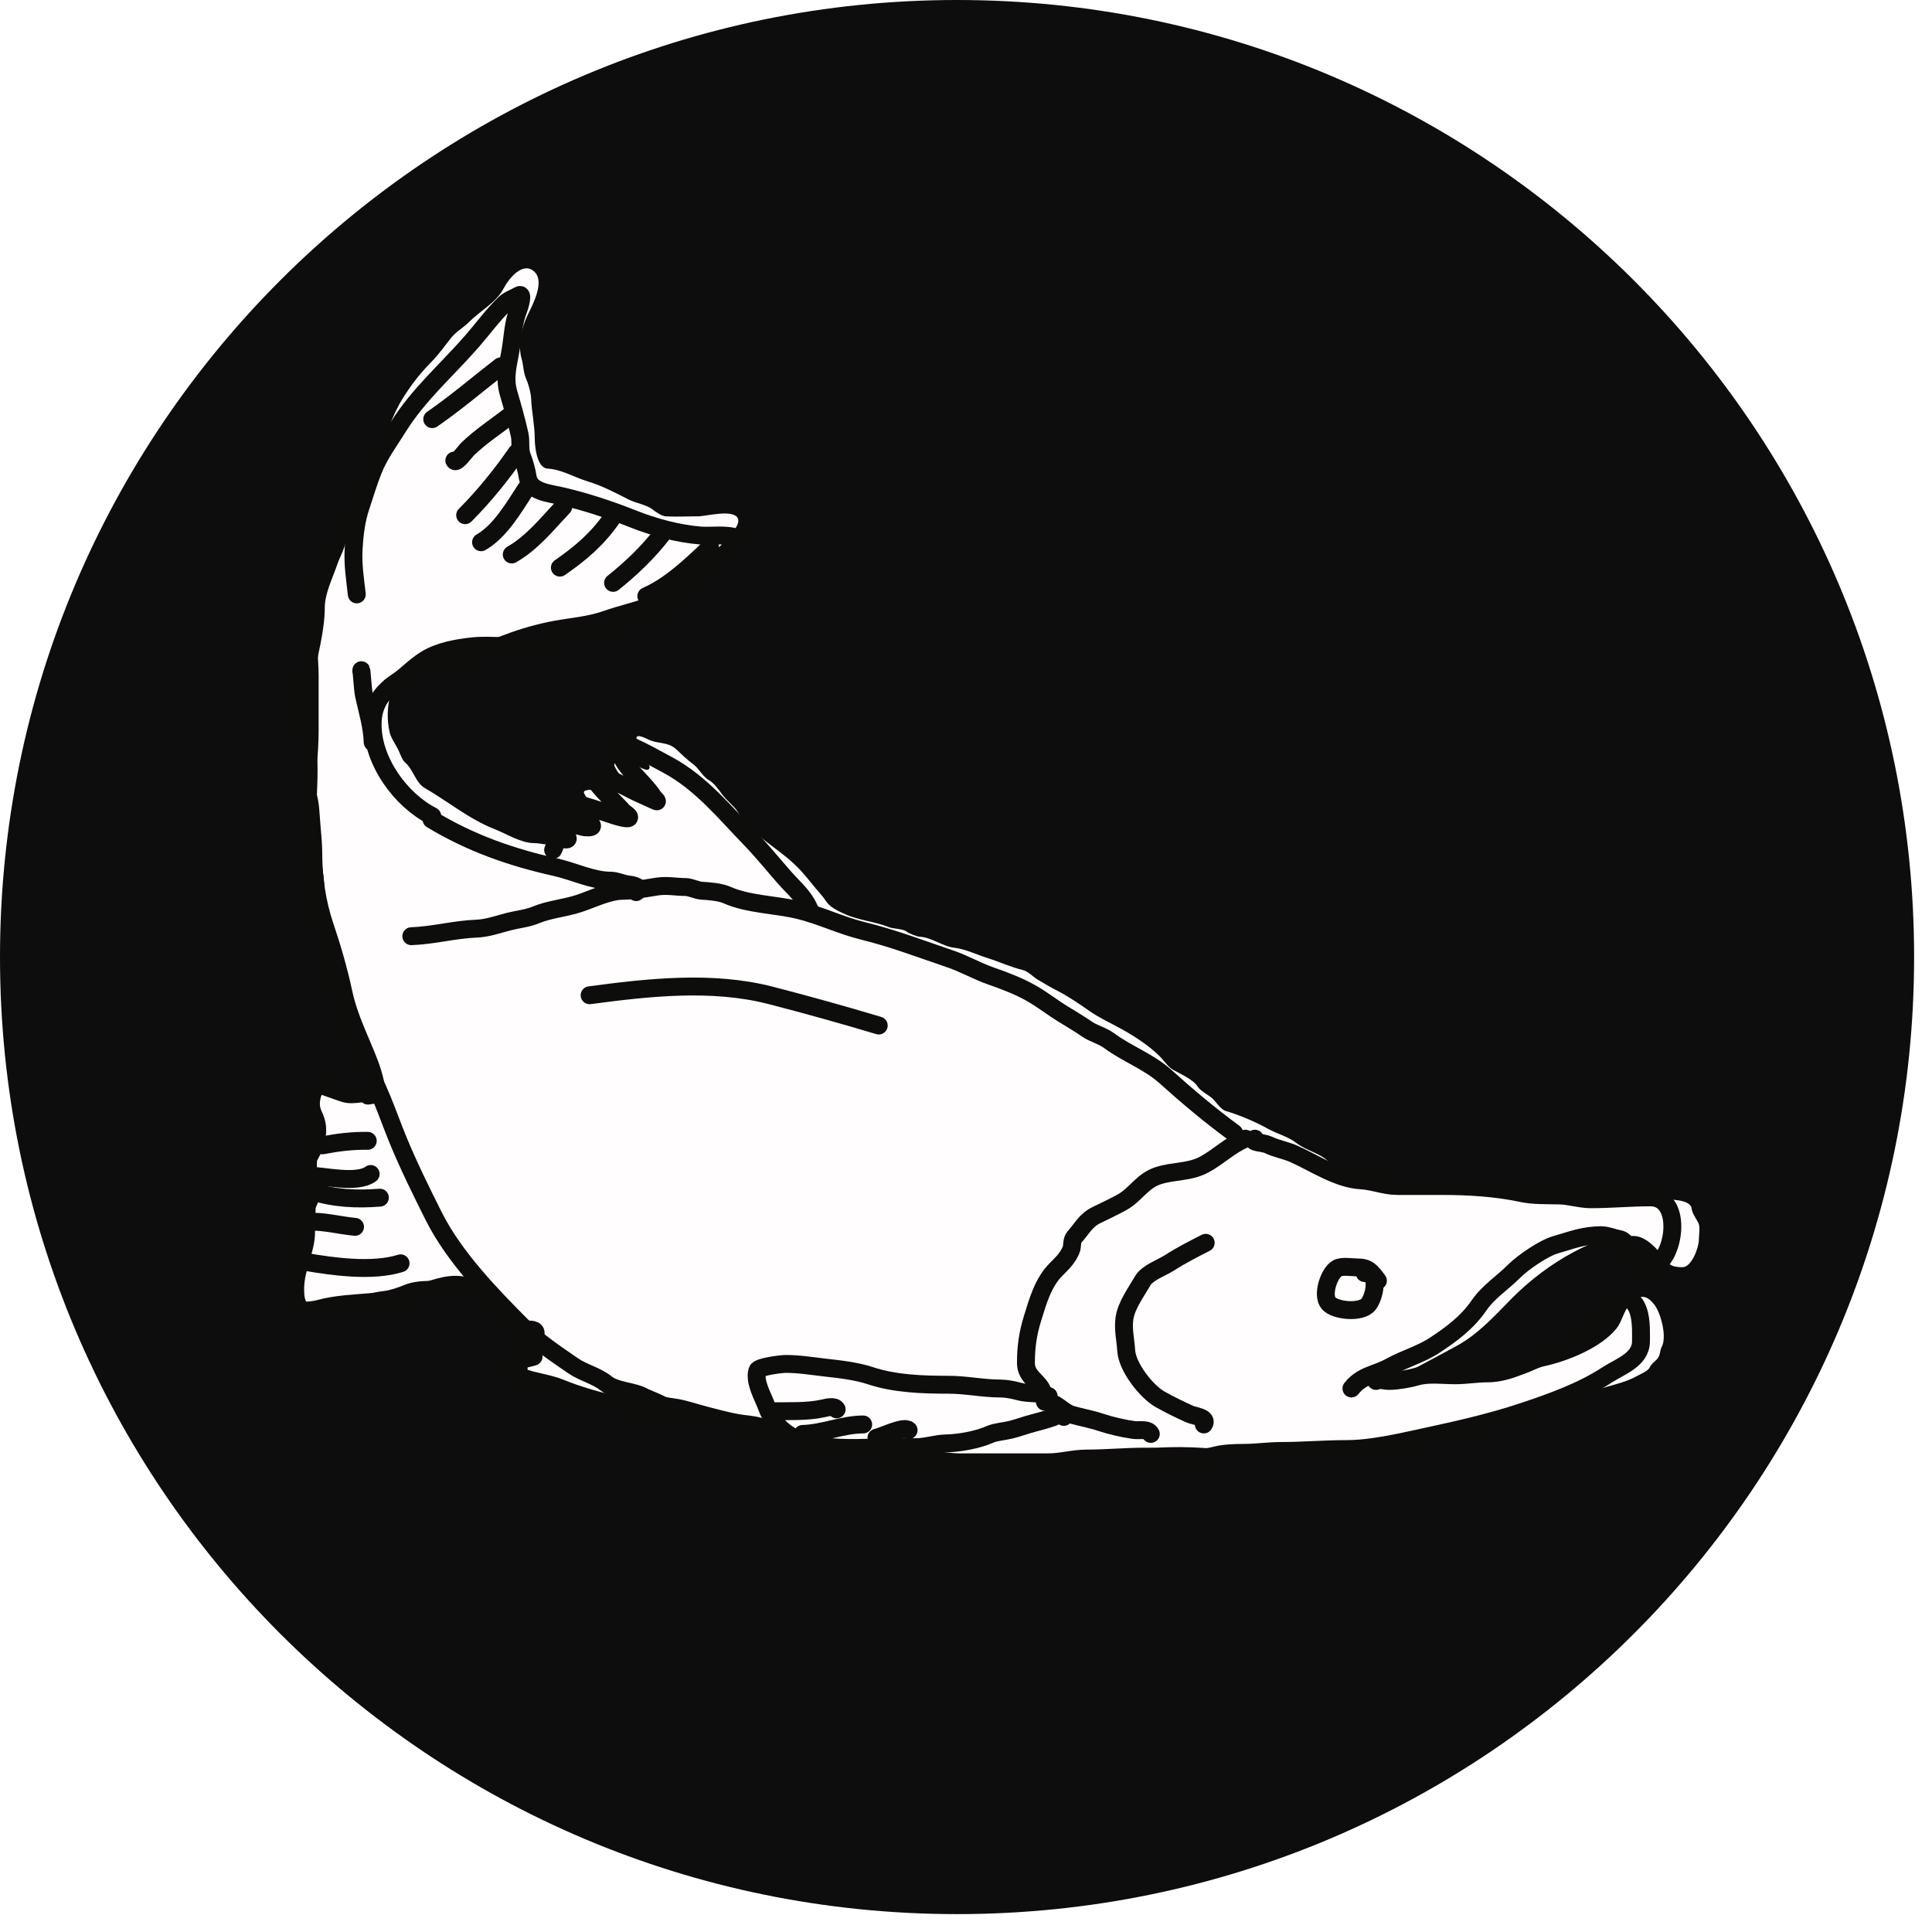
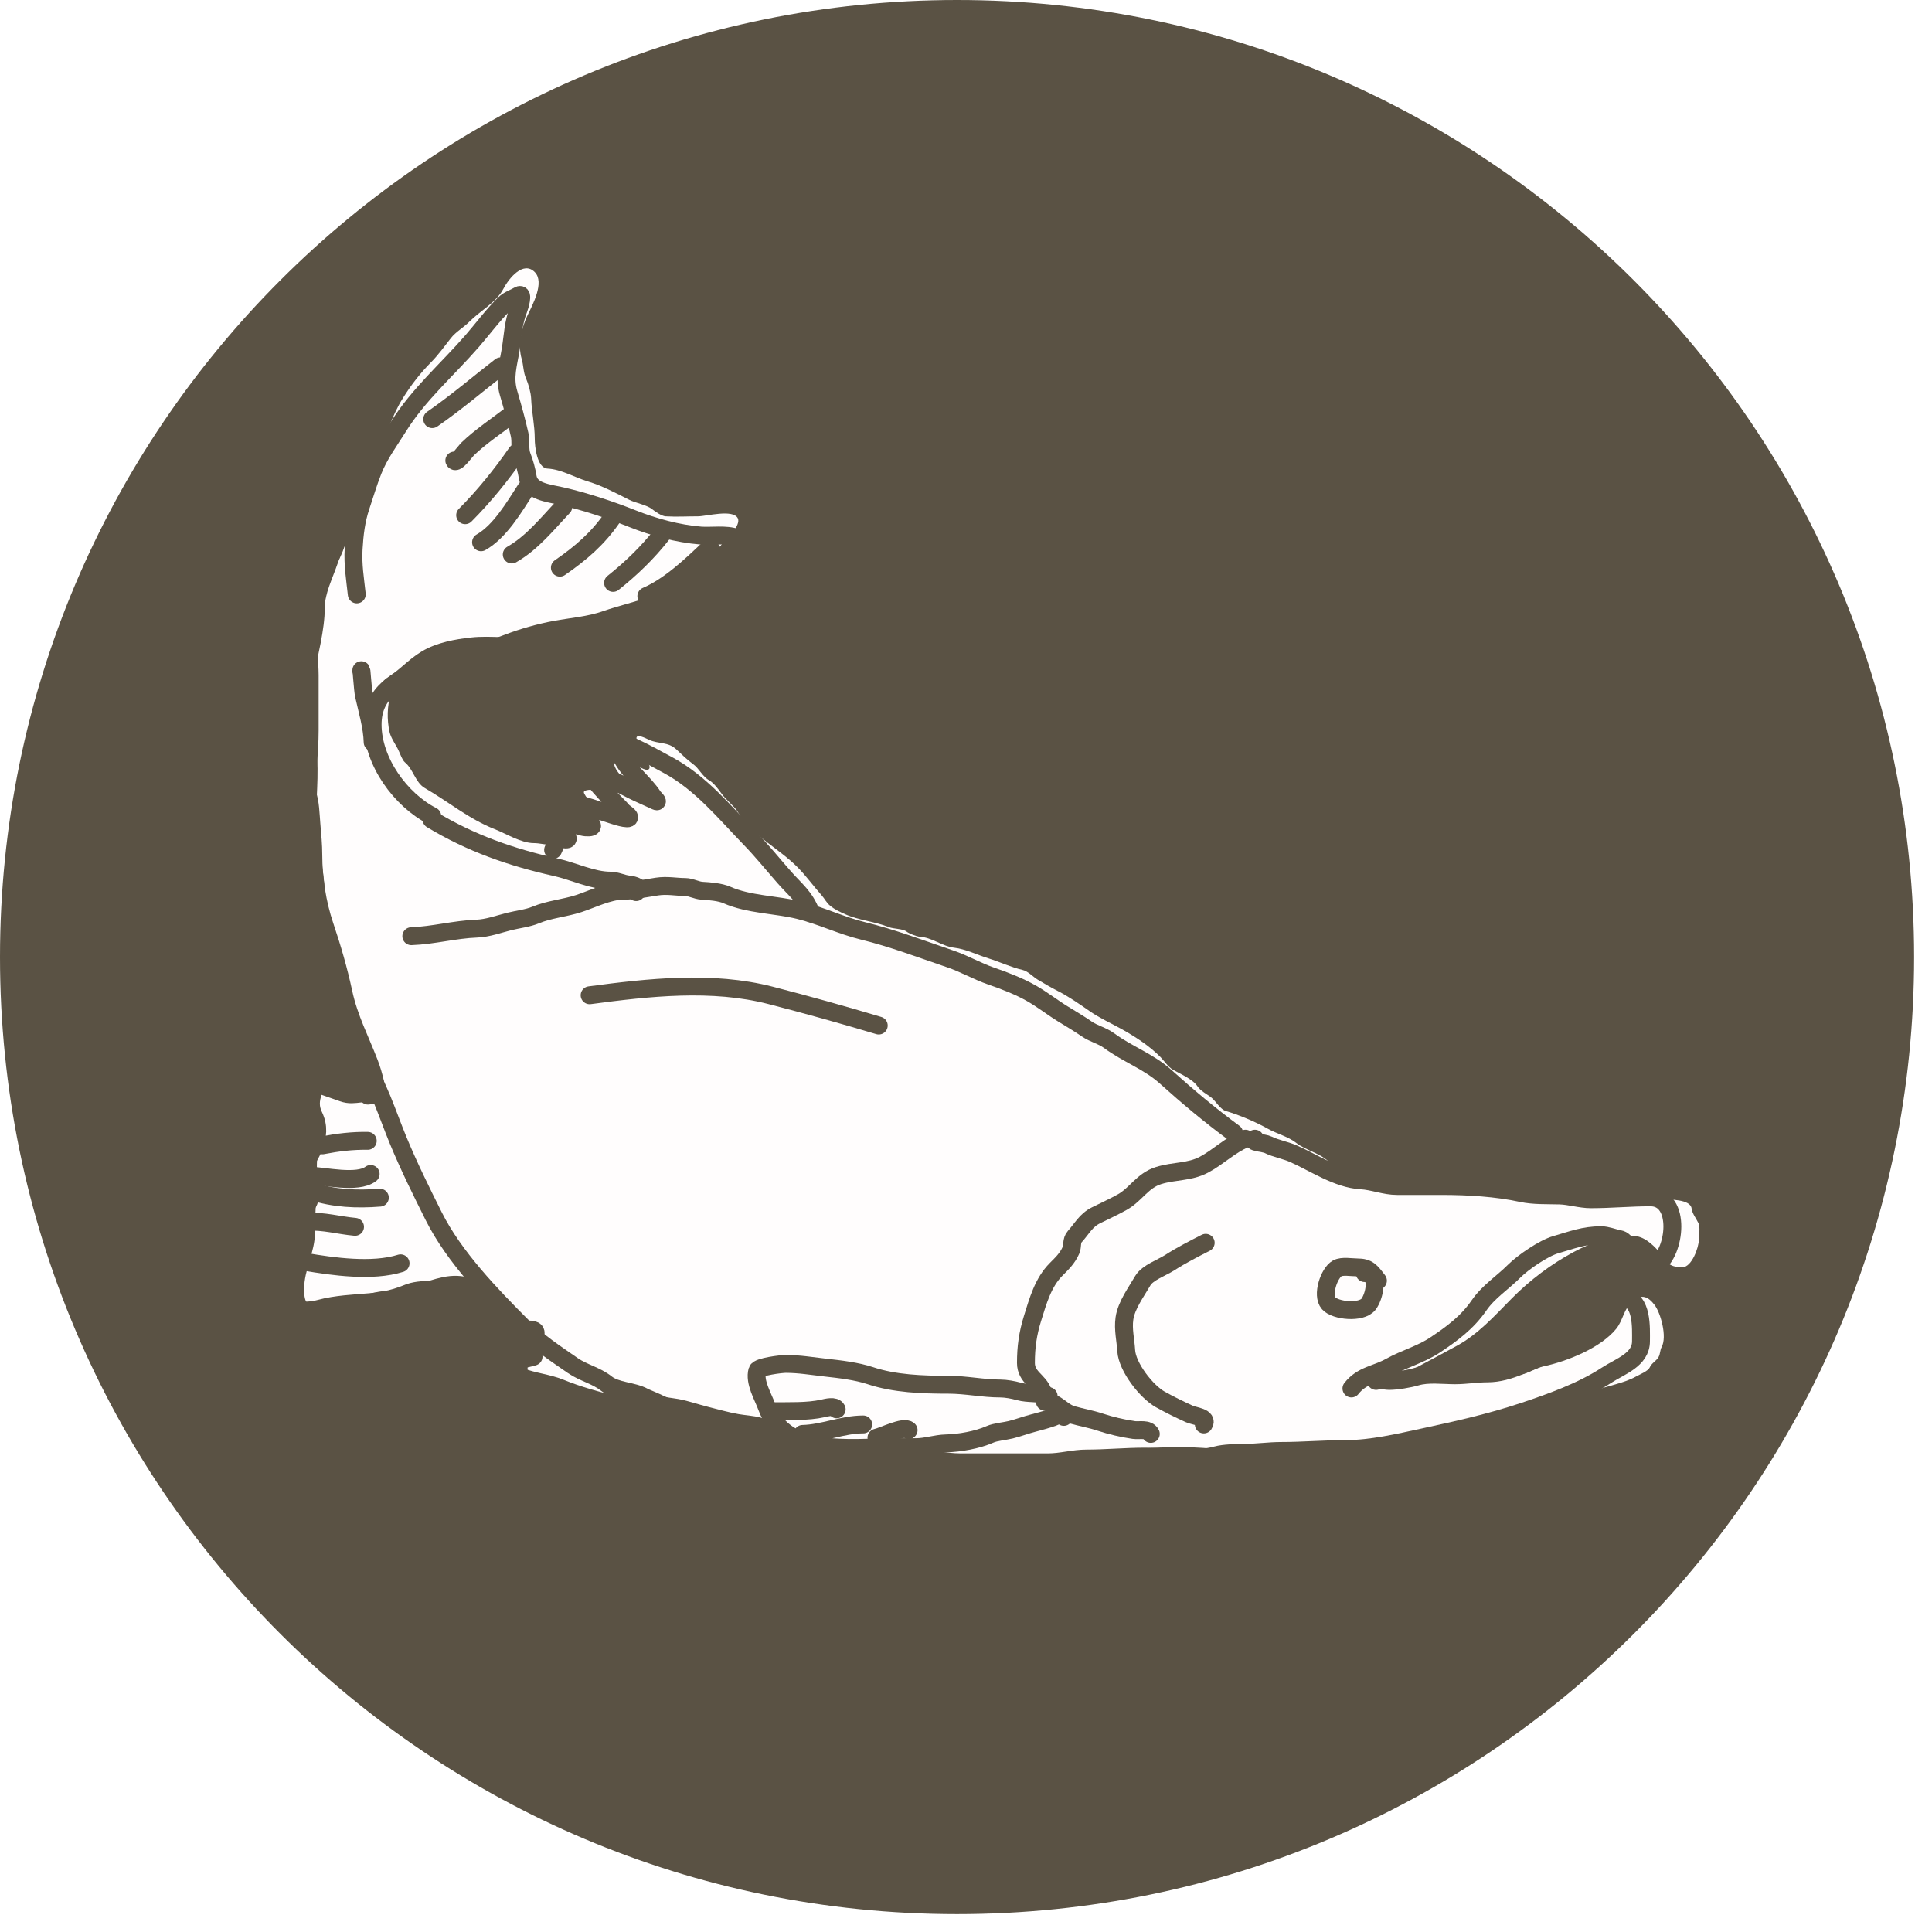
<svg xmlns="http://www.w3.org/2000/svg" width="108" height="108" viewBox="0 0 108 108" fill="none">
-   <circle cx="53.5" cy="53.5" r="53.5" fill="#0E0D0D" />
+   <circle cx="53.5" cy="53.5" r="53.5" fill="#5A5244" />
  <path d="M81.364 75.272C79.923 76.039 78.611 76.809 77.1 77.405H77.658C77.951 77.405 78.371 77.351 78.668 77.296C79.831 77.083 81.076 77.097 82.277 77.097C82.826 77.097 83.474 77.194 84.003 77.046C84.404 76.933 84.824 76.918 85.221 76.789C85.582 76.672 85.924 76.457 86.293 76.379C87.611 76.098 89.485 75.347 90.348 74.28C90.73 73.809 90.773 73.144 91.267 72.735C91.789 72.304 92.146 72.499 92.486 72.941C92.833 73.392 93.203 74.724 92.886 75.301C92.791 75.474 92.815 75.684 92.711 75.865C92.587 76.082 92.328 76.198 92.226 76.43C92.129 76.65 91.672 76.827 91.465 76.943C90.763 77.337 89.837 77.469 89.073 77.764C88.223 78.093 87.296 78.317 86.49 78.739C85.18 79.426 83.817 79.728 82.373 79.874C81.529 79.959 80.699 80.23 79.875 80.432C78.68 80.726 77.537 80.589 76.338 80.695C75.671 80.753 75.027 81.01 74.364 81.094C73.884 81.154 73.373 81.1 72.887 81.1C71.427 81.1 70.006 81.189 68.533 81.048C67.671 80.966 66.842 80.894 65.978 80.894C64.499 80.894 63.023 81.012 61.573 81.305C60.33 81.556 59.069 81.587 57.811 81.818C54.797 82.372 51.607 81.514 48.578 81.208C46.562 81.004 44.635 80.449 42.662 80.05C41.522 79.82 40.601 79.215 39.436 79.15C38.625 79.104 37.723 78.944 36.898 78.944C36.45 78.944 35.885 78.799 35.477 78.614C35.154 78.467 34.732 78.15 34.382 78.123C33.865 78.085 33.371 78.021 32.837 78.021C32.408 78.021 31.71 78.064 31.314 77.895C30.762 77.66 29.487 77.837 29.487 76.869C29.487 76.434 29.508 75.992 29.487 75.558C29.474 75.297 29.444 74.739 29.261 74.554C28.671 73.958 28.149 73.284 27.581 72.661C26.978 72.001 26.633 71.658 25.731 71.658C24.769 71.658 23.498 71.451 22.584 71.84C22.292 71.964 21.74 72.148 21.444 72.171C21.22 72.188 20.358 72.349 20.17 72.501C19.673 72.903 18.664 73.094 18.038 73.094C17.219 73.094 17 72.906 17 72.068C17 70.959 17.609 69.999 17.609 68.887C17.609 67.748 17.711 66.623 17.711 65.477C17.711 64.411 17.808 63.421 17.716 62.358C17.676 61.887 17.621 61.173 17.812 60.739C17.881 60.583 18.681 60.676 18.827 60.676C19.63 60.676 20.336 61.113 21.117 60.888L21.133 60.883C21.47 60.786 21.537 60.766 21.461 60.42C21.377 60.037 21.25 59.614 21.106 59.24C20.607 57.944 19.986 56.766 19.69 55.391C19.412 54.097 19.05 52.848 18.624 51.588C18.222 50.398 18.015 49.046 18.015 47.791C18.015 47.204 17.958 46.635 17.908 46.052C17.859 45.481 17.852 44.799 17.66 44.256C17.503 43.811 17.667 43.317 17.705 42.871C17.764 42.186 17.812 41.507 17.812 40.818V37.739C17.812 36.929 17.628 35.813 17.964 35.065C18.15 34.654 18.052 34.223 18.122 33.794C18.188 33.395 18.302 32.897 18.421 32.505C18.662 31.715 19.166 31.044 19.341 30.247C19.488 29.577 19.937 28.61 20.299 28.041C20.771 27.299 20.77 26.273 21.117 25.47C21.587 24.384 21.891 23.258 22.527 22.248C23.001 21.495 23.486 20.868 24.106 20.241C24.486 19.858 24.862 19.341 25.201 18.907C25.484 18.543 25.913 18.313 26.238 17.983C26.843 17.372 27.74 16.914 28.145 16.136C28.437 15.575 29.245 14.558 29.893 15.212C30.458 15.783 29.766 17.048 29.487 17.63C29.149 18.333 28.934 19.288 29.16 20.059C29.268 20.428 29.247 20.799 29.408 21.165C29.537 21.457 29.678 21.959 29.69 22.271C29.72 23.019 29.893 23.763 29.893 24.529C29.893 24.947 30.011 26.16 30.604 26.194C31.392 26.238 32.081 26.676 32.86 26.912C33.67 27.158 34.425 27.561 35.172 27.938C35.542 28.125 36.153 28.218 36.469 28.474C36.638 28.61 36.994 28.849 37.202 28.862C37.821 28.899 38.416 28.862 39.03 28.862C39.468 28.862 40.97 28.447 41.241 28.965C41.447 29.358 40.597 30.172 40.372 30.424C39.851 31.01 39.296 31.384 38.646 31.838C37.84 32.402 37.18 33.033 36.244 33.377C35.419 33.681 34.575 33.859 33.745 34.153C32.84 34.473 31.894 34.535 30.965 34.706C30.089 34.867 29.059 35.154 28.218 35.481C26.572 36.121 24.672 36.264 23.142 37.123C21.82 37.866 21.473 39.536 21.777 40.921C21.842 41.218 22.082 41.577 22.228 41.844C22.335 42.038 22.479 42.488 22.634 42.614C23.098 42.989 23.218 43.746 23.745 44.051C25.06 44.81 26.215 45.786 27.66 46.354C28.304 46.608 29.133 47.13 29.842 47.13C30.163 47.13 30.51 47.232 30.857 47.232C31.234 47.232 31.21 46.926 31.467 46.719C31.802 46.448 31.956 45.985 32.228 45.642C32.41 45.412 32.764 45.271 33.035 45.18C33.24 45.11 32.681 44.495 32.64 44.307C32.565 43.968 34.473 44.254 34.664 44.336C34.878 44.427 35.391 44.441 35.375 44.153C35.358 43.842 34.961 43.632 34.766 43.435C34.684 43.352 34.093 42.658 34.461 42.614C34.794 42.574 35.063 42.698 35.375 42.717C35.551 42.727 36.088 43.146 36.266 43.002C36.457 42.847 36.003 42.274 35.984 42.101C35.952 41.811 35.593 41.538 35.578 41.28C35.561 40.983 36.109 41.279 36.289 41.36C36.816 41.596 37.355 41.46 37.812 41.896C38.088 42.16 38.434 42.489 38.748 42.717C39.077 42.956 39.273 43.412 39.639 43.617C39.901 43.764 40.174 44.136 40.349 44.382C40.595 44.726 41.041 45.054 41.241 45.385C42.061 46.742 43.507 47.391 44.591 48.487C45.075 48.976 45.461 49.522 45.911 50.026C46.121 50.262 46.185 50.453 46.418 50.642C46.675 50.85 46.943 50.97 47.246 51.106L47.253 51.109C48.01 51.449 48.917 51.515 49.689 51.828C49.942 51.93 50.475 51.911 50.682 52.079C50.81 52.182 51.233 52.353 51.415 52.364C52.09 52.401 52.684 52.905 53.344 52.979C53.967 53.049 54.632 53.38 55.25 53.572C55.871 53.765 56.541 54.08 57.151 54.217C57.468 54.288 57.747 54.609 58.02 54.77C58.384 54.985 58.753 55.206 59.131 55.397C59.709 55.689 60.375 56.147 60.907 56.52C61.47 56.914 62.151 57.219 62.735 57.546C63.481 57.965 64.258 58.47 64.867 59.086C65.096 59.318 65.297 59.647 65.577 59.804C65.981 60.031 66.681 60.332 66.942 60.728C67.117 60.993 67.464 61.157 67.709 61.349C67.961 61.547 68.216 62.018 68.527 62.108C69.245 62.315 70.183 62.71 70.856 63.088C71.398 63.392 71.998 63.524 72.481 63.904C73.015 64.324 73.932 64.499 74.359 65.038C74.616 65.363 75.581 65.653 75.983 65.711C76.823 65.832 77.606 66.013 78.47 66.013H80.608C81.503 66.013 82.365 66.218 83.242 66.218C84.65 66.218 85.948 66.732 87.404 66.732C88.047 66.732 88.545 66.937 89.18 66.937C89.841 66.937 90.444 66.834 91.109 66.834H92.023C92.348 66.834 92.627 67.023 92.937 67.039C93.293 67.058 94.496 67.027 94.561 67.553C94.597 67.842 94.812 68.106 94.945 68.374C95.054 68.596 94.967 69.05 94.967 69.297C94.967 69.735 94.567 70.837 94.053 70.837C93.175 70.837 93.216 70.503 92.711 69.936C92.351 69.531 91.859 69.092 91.312 69.092C90.01 69.092 89.119 69.374 87.962 69.993C86.706 70.665 85.522 71.559 84.511 72.581C83.528 73.574 82.617 74.606 81.364 75.272Z" fill="#FFFDFD" />
-   <path d="M75.546 77.617C76.136 76.863 76.908 76.849 77.715 76.401C78.534 75.946 79.444 75.705 80.225 75.184C81.182 74.546 82.021 73.928 82.681 72.969C83.206 72.206 83.984 71.719 84.644 71.058C85.135 70.567 86.291 69.772 86.972 69.578C87.882 69.317 88.526 69.049 89.51 69.049C89.835 69.049 90.196 69.207 90.521 69.266C90.951 69.344 90.994 69.897 91.256 70.106C91.467 70.275 91.425 70.692 91.603 70.871C91.873 71.14 92.33 70.873 92.578 70.718C93.675 70.032 94.008 66.933 92.261 66.933C91.132 66.933 90.048 67.039 88.929 67.039C88.345 67.039 87.759 66.843 87.183 66.827C86.501 66.808 85.733 66.842 85.067 66.698C83.656 66.393 82.067 66.298 80.618 66.298C79.782 66.298 78.945 66.298 78.109 66.298C77.399 66.298 76.775 66.021 76.075 65.981C74.774 65.906 73.48 65.015 72.32 64.5C71.863 64.297 71.326 64.212 70.892 63.994C70.648 63.872 69.828 63.869 70.151 63.653" stroke="#0D0D0C" stroke-linecap="round" />
-   <path d="M69.622 63.653C68.747 64.016 68.115 64.677 67.294 65.111C66.492 65.536 65.649 65.439 64.761 65.716C63.867 65.996 63.496 66.772 62.739 67.197C62.259 67.467 61.757 67.692 61.264 67.938C60.693 68.224 60.483 68.684 60.077 69.131C59.876 69.353 59.976 69.646 59.865 69.895C59.669 70.338 59.384 70.611 59.043 70.953C58.301 71.694 58.019 72.742 57.72 73.697C57.455 74.548 57.35 75.303 57.35 76.189C57.35 76.995 58.09 77.194 58.302 77.829" stroke="#0D0D0C" stroke-linecap="round" />
-   <path d="M58.62 78.043C58.035 77.814 57.52 77.939 56.94 77.778C56.642 77.695 56.227 77.619 55.923 77.619C54.948 77.619 54.002 77.408 53.014 77.408C51.574 77.408 50.013 77.356 48.653 76.902C47.883 76.646 46.937 76.539 46.137 76.45C45.383 76.366 44.684 76.244 43.922 76.244C43.682 76.244 42.399 76.397 42.335 76.62C42.154 77.251 42.652 78.065 42.858 78.63C43.886 81.457 47.51 80.899 49.946 80.899C50.361 80.899 50.776 80.899 51.192 80.899C51.77 80.899 52.311 80.7 52.884 80.687C53.643 80.67 54.643 80.492 55.341 80.182C55.653 80.043 56.158 80.01 56.505 79.923C56.934 79.816 57.344 79.658 57.774 79.547C58.141 79.453 58.496 79.354 58.855 79.23C59.079 79.152 59.467 78.847 59.467 79.206" stroke="#0D0D0C" stroke-linecap="round" />
-   <path d="M43.175 78.889C44.048 78.878 45.15 78.926 46.007 78.731C46.22 78.682 46.663 78.569 46.771 78.784" stroke="#0D0D0C" stroke-linecap="round" />
-   <path d="M44.868 80.157C46.016 80.129 47.108 79.628 48.253 79.628" stroke="#0D0D0C" stroke-linecap="round" />
-   <path d="M48.994 80.369C49.358 80.291 50.539 79.693 50.792 79.946" stroke="#0D0D0C" stroke-linecap="round" />
-   <path d="M51.003 81.745C51.935 81.441 52.72 81.745 53.672 81.745C54.467 81.745 55.262 81.745 56.058 81.745C56.904 81.745 57.75 81.745 58.597 81.745C59.313 81.745 60.016 81.533 60.736 81.533C61.83 81.533 62.913 81.427 64.015 81.427C65.257 81.427 66.819 81.674 68.012 81.345C68.405 81.237 69.116 81.216 69.516 81.216C70.232 81.216 70.911 81.11 71.632 81.11C72.816 81.11 74.029 81.004 75.229 81.004C76.651 81.004 78.181 80.646 79.566 80.346C81.45 79.939 83.314 79.524 85.15 78.912C86.704 78.394 88.425 77.78 89.804 76.879C90.569 76.378 91.732 76.019 91.732 74.974C91.732 74.239 91.826 72.657 90.78 72.541C90.4 72.499 89.863 72.233 89.828 72.859C89.805 73.264 89.621 73.607 89.428 73.916C89.177 74.319 88.58 74.442 88.241 74.763C88.012 74.98 87.69 75.036 87.442 75.239C87.263 75.385 86.872 75.627 86.654 75.691C85.474 76.039 84.425 76.773 83.14 76.773C82.543 76.773 81.951 76.879 81.341 76.879C80.642 76.879 79.836 76.763 79.167 76.961C78.768 77.079 78.073 77.196 77.662 77.196C77.403 77.196 76.849 77.052 76.922 77.196" stroke="#0D0D0C" stroke-linecap="round" />
-   <path d="M77.027 71.59C76.634 71.071 76.483 70.849 75.864 70.849C75.553 70.849 75.028 70.75 74.753 70.902C74.297 71.155 73.872 72.403 74.277 72.859C74.647 73.275 76.09 73.422 76.498 72.912C76.81 72.522 77.17 71.167 76.287 71.167" stroke="#0D0D0C" stroke-linecap="round" />
-   <path d="M67.4 69.473C66.714 69.823 66.032 70.17 65.39 70.583C64.954 70.863 64.143 71.144 63.885 71.588C63.518 72.223 62.962 72.965 62.857 73.704C62.769 74.314 62.922 74.916 62.956 75.503C63.011 76.422 64.09 77.801 64.861 78.23C65.419 78.54 65.922 78.786 66.495 79.046C66.757 79.166 67.563 79.224 67.294 79.628" stroke="#0D0D0C" stroke-linecap="round" />
-   <path d="M58.408 78.358C59.109 78.376 59.333 78.917 59.948 79.093C60.464 79.24 60.982 79.326 61.499 79.498C62.087 79.694 62.771 79.852 63.379 79.939C63.688 79.983 64.175 79.844 64.331 80.157" stroke="#0D0D0C" stroke-linecap="round" />
-   <path d="M68.987 63.336C67.635 62.342 66.391 61.299 65.155 60.186C64.215 59.34 62.997 58.913 62.005 58.176C61.623 57.893 61.137 57.788 60.747 57.518C60.326 57.227 59.879 56.961 59.442 56.695C58.841 56.329 58.276 55.879 57.667 55.532C56.972 55.134 56.146 54.819 55.387 54.556C54.609 54.286 53.904 53.87 53.118 53.604C51.524 53.062 49.889 52.439 48.252 52.04C47.031 51.743 45.879 51.175 44.655 50.877C43.368 50.564 41.843 50.567 40.635 50.031C40.265 49.866 39.662 49.816 39.26 49.795C38.932 49.779 38.608 49.584 38.308 49.584C37.768 49.584 37.306 49.472 36.721 49.56C36.113 49.652 35.427 49.795 34.817 49.795C34.033 49.795 33.087 50.272 32.348 50.512C31.572 50.765 30.689 50.836 29.951 51.147C29.512 51.332 28.938 51.394 28.469 51.511C27.876 51.66 27.259 51.889 26.648 51.911C25.429 51.955 24.216 52.291 22.992 52.334" stroke="#0D0D0C" stroke-linecap="round" />
-   <path d="M45.345 51.059C44.993 50.117 44.471 49.76 43.833 49.033C43.212 48.326 42.607 47.573 41.951 46.897C40.52 45.422 39.183 43.758 37.325 42.762C36.682 42.417 36.064 42.065 35.398 41.761C34.777 41.479 34.259 41.336 34.717 42.265C35.161 43.168 35.993 43.73 36.513 44.53C36.559 44.601 36.842 44.861 36.67 44.782C36.324 44.625 35.978 44.467 35.632 44.309C34.91 43.98 34.065 43.398 33.244 43.428C32.87 43.442 34.663 45.141 34.796 45.323C34.87 45.426 35.151 45.569 35.172 45.675C35.213 45.889 34.253 45.554 34.172 45.53C33.993 45.478 31.986 44.771 31.92 44.917C31.72 45.356 33.932 46.323 32.746 46.25C32.376 46.227 30.971 45.631 31.412 46.43C31.537 46.657 32 46.979 31.542 46.922C31.343 46.897 31.177 46.917 30.99 46.845C30.757 46.755 31.01 46.992 31.02 47.033C31.069 47.225 31.004 47.323 30.919 47.51" stroke="#0D0D0C" stroke-linecap="round" />
-   <path d="M26.619 72.117C25.59 71.588 24.822 71.861 23.798 72.184C22.836 72.488 21.721 72.705 20.714 72.789C19.813 72.865 18.771 72.909 17.903 73.147C17.528 73.25 16.798 73.352 16.45 73.135C16.146 72.946 16.196 72.126 16.285 71.85C16.489 71.213 16.742 70.534 16.781 69.869C16.816 69.29 16.714 68.856 16.666 68.283C16.623 67.784 17.108 67.526 17.264 67.148C17.459 66.674 17.181 66.211 17.02 65.767C16.819 65.211 17.372 64.606 17.547 64.108C17.763 63.494 17.834 62.977 17.541 62.368C17.318 61.903 17.346 61.487 17.511 61.018C17.673 60.558 17.702 60.574 18.17 60.739C18.503 60.856 18.835 60.972 19.168 61.089C19.533 61.218 19.785 61.167 20.164 61.128C20.533 61.089 21.463 61.133 20.571 61.246" stroke="#0D0D0C" stroke-linecap="round" />
-   <path d="M36.855 79.334C36.388 79.291 35.987 79.067 35.583 78.842C35.266 78.665 34.807 78.635 34.455 78.552C33.426 78.31 32.312 78.002 31.334 77.601C30.608 77.302 29.808 77.248 29.089 76.957C28.831 76.853 28.623 76.745 28.351 76.681C27.905 76.576 28.321 76.33 28.575 76.191C28.791 76.072 29.883 75.846 29.83 75.834C29.312 75.712 29.352 75.486 28.972 75.197C28.484 74.827 29.541 75.124 28.898 74.636C28.625 74.429 30.047 74.092 29.938 74.555" stroke="#0D0D0C" stroke-linecap="round" />
-   <path d="M19.944 33.227C19.849 32.339 19.716 31.589 19.768 30.678C19.814 29.872 19.909 29.07 20.167 28.306C20.386 27.657 20.586 26.966 20.851 26.301C21.208 25.402 21.774 24.648 22.276 23.845C23.407 22.034 25.011 20.659 26.397 19.064C27.011 18.357 27.528 17.639 28.198 16.984C28.433 16.754 28.727 16.673 29.006 16.509C29.283 16.346 29.053 17.123 28.984 17.297C28.685 18.049 28.676 18.741 28.551 19.515C28.411 20.386 28.17 21.081 28.428 21.971C28.648 22.727 28.875 23.522 29.047 24.298C29.137 24.706 29.025 25.12 29.182 25.515C29.317 25.854 29.441 26.3 29.497 26.665C29.624 27.488 30.647 27.561 31.376 27.729C32.718 28.037 34.093 28.492 35.373 29.001C36.547 29.468 37.895 29.835 39.157 29.936C39.736 29.983 40.616 29.846 41.146 30.057C41.576 30.228 38.583 32.738 38.436 32.894C37.361 34.046 35.759 34.486 34.293 34.884C33.497 35.1 32.603 35.145 31.836 35.45C31.108 35.739 30.356 35.938 29.582 36.059C28.521 36.225 27.445 36.017 26.391 36.132C25.541 36.224 24.57 36.4 23.83 36.846C23.126 37.271 22.721 37.789 21.844 38.374" stroke="#0D0D0C" stroke-linecap="round" />
-   <path d="M27.985 20.479C26.701 21.473 25.495 22.51 24.162 23.431" stroke="#0D0D0C" stroke-linecap="round" />
-   <path d="M28.563 23.194C27.765 23.811 26.88 24.39 26.153 25.089C26.012 25.224 25.491 25.966 25.396 25.744" stroke="#0D0D0C" stroke-linecap="round" />
-   <path d="M28.881 25.308C28.038 26.53 27.052 27.747 26.002 28.8" stroke="#0D0D0C" stroke-linecap="round" />
-   <path d="M29.4 27.335C28.736 28.358 27.953 29.707 26.891 30.312" stroke="#0D0D0C" stroke-linecap="round" />
-   <path d="M31.488 28.332C30.594 29.275 29.749 30.346 28.607 30.996" stroke="#0D0D0C" stroke-linecap="round" />
-   <path d="M34.234 28.925C33.413 30.116 32.469 30.922 31.297 31.732" stroke="#0D0D0C" stroke-linecap="round" />
-   <path d="M37.009 29.863C36.209 30.887 35.287 31.774 34.271 32.584" stroke="#0D0D0C" stroke-linecap="round" />
-   <path d="M39.697 30.602C38.675 31.575 37.448 32.756 36.13 33.324" stroke="#0D0D0C" stroke-linecap="round" />
-   <path d="M32.96 55.635C36.257 55.196 39.803 54.797 43.085 55.644C45.1 56.164 47.129 56.73 49.123 57.328" stroke="#0D0D0C" stroke-linecap="round" />
-   <path d="M17.175 68.295C18.123 68.254 18.929 68.496 19.847 68.581" stroke="#0D0D0C" stroke-linecap="round" />
-   <path d="M17.444 66.597C18.673 66.997 19.954 67.053 21.235 66.95" stroke="#0D0D0C" stroke-linecap="round" />
-   <path d="M17.264 65.716C18.141 65.735 19.974 66.188 20.721 65.626" stroke="#0D0D0C" stroke-linecap="round" />
-   <path d="M18.023 64.025C18.882 63.86 19.691 63.76 20.558 63.774" stroke="#0D0D0C" stroke-linecap="round" />
-   <path d="M17.04 70.534C18.619 70.805 20.823 71.115 22.393 70.62" stroke="#0D0D0C" stroke-linecap="round" />
-   <path d="M19.879 28.473C19.211 29.354 18.763 30.25 18.415 31.295C18.131 32.146 17.656 33.047 17.656 33.959C17.656 35.142 17.268 36.549 17.056 37.716C16.862 38.786 16.87 40.352 17.1 41.412C17.387 42.733 17.18 44.261 17.18 45.61C17.18 47.045 17.604 48.463 17.656 49.888C17.718 51.596 18.294 53.325 18.679 54.977C19.009 56.39 19.398 58.055 20.232 59.273C21.152 60.618 21.64 62.252 22.26 63.753C22.859 65.203 23.548 66.594 24.245 67.987C25.38 70.256 27.462 72.413 29.246 74.196C30.076 75.027 31.067 75.677 32.024 76.34C32.599 76.738 33.334 76.896 33.885 77.336C34.442 77.782 35.382 77.747 35.993 78.086C36.186 78.193 37.834 78.8 37.025 78.8" stroke="#0D0D0C" stroke-linecap="round" />
-   <path d="M24.164 45.62C22.391 44.715 20.83 42.562 20.83 40.504C20.83 38.662 22.209 38.029 23.688 37.329C24.351 37.015 25.029 36.905 25.717 36.694C26.394 36.485 27.172 36.733 27.816 36.447C28.436 36.171 29.205 36.325 29.88 35.97C30.244 35.779 31.699 35.184 31.467 35.3" stroke="#0D0D0C" stroke-linecap="round" />
-   <path d="M20.831 41.49C20.81 40.631 20.529 39.694 20.346 38.871C20.274 38.551 20.196 37.167 20.196 37.522" stroke="#0D0D0C" stroke-linecap="round" />
-   <path d="M51.181 81.717C50.483 81.717 50.02 81.461 49.264 81.461C48.575 81.116 47.611 81.159 46.859 81.033C45.803 80.857 44.842 80.506 43.825 80.206C43.358 80.068 42.912 79.874 42.442 79.742C42.033 79.628 41.607 79.616 41.194 79.542C40.598 79.436 40.035 79.273 39.447 79.126C38.915 78.993 38.36 78.795 37.828 78.699C37.474 78.634 37.118 78.628 36.789 78.463" stroke="#0D0D0C" stroke-linecap="round" />
-   <path d="M24.121 45.808C26.312 47.132 28.58 47.927 31.071 48.481C32.044 48.697 33.12 49.229 34.118 49.229C34.462 49.229 34.792 49.407 35.134 49.443C35.44 49.475 35.916 49.604 35.562 49.87" stroke="#0D0D0C" stroke-linecap="round" />
+   <path d="M75.546 77.617C76.136 76.863 76.908 76.849 77.715 76.401C78.534 75.946 79.444 75.705 80.225 75.184C81.182 74.546 82.021 73.928 82.681 72.969C83.206 72.206 83.984 71.719 84.644 71.058C85.135 70.567 86.291 69.772 86.972 69.578C87.882 69.317 88.526 69.049 89.51 69.049C89.835 69.049 90.196 69.207 90.521 69.266C90.951 69.344 90.994 69.897 91.256 70.106C91.467 70.275 91.425 70.692 91.603 70.871C91.873 71.14 92.33 70.873 92.578 70.718C93.675 70.032 94.008 66.933 92.261 66.933C91.132 66.933 90.048 67.039 88.929 67.039C88.345 67.039 87.759 66.843 87.183 66.827C86.501 66.808 85.733 66.842 85.067 66.698C83.656 66.393 82.067 66.298 80.618 66.298C79.782 66.298 78.945 66.298 78.109 66.298C77.399 66.298 76.775 66.021 76.075 65.981C74.774 65.906 73.48 65.015 72.32 64.5C71.863 64.297 71.326 64.212 70.892 63.994C70.648 63.872 69.828 63.869 70.151 63.653" stroke="#5A5244" stroke-linecap="round" />
+   <path d="M69.622 63.653C68.747 64.016 68.115 64.677 67.294 65.111C66.492 65.536 65.649 65.439 64.761 65.716C63.867 65.996 63.496 66.772 62.739 67.197C62.259 67.467 61.757 67.692 61.264 67.938C60.693 68.224 60.483 68.684 60.077 69.131C59.876 69.353 59.976 69.646 59.865 69.895C59.669 70.338 59.384 70.611 59.043 70.953C58.301 71.694 58.019 72.742 57.72 73.697C57.455 74.548 57.35 75.303 57.35 76.189C57.35 76.995 58.09 77.194 58.302 77.829" stroke="#5A5244" stroke-linecap="round" />
+   <path d="M58.62 78.043C58.035 77.814 57.52 77.939 56.94 77.778C56.642 77.695 56.227 77.619 55.923 77.619C54.948 77.619 54.002 77.408 53.014 77.408C51.574 77.408 50.013 77.356 48.653 76.902C47.883 76.646 46.937 76.539 46.137 76.45C45.383 76.366 44.684 76.244 43.922 76.244C43.682 76.244 42.399 76.397 42.335 76.62C42.154 77.251 42.652 78.065 42.858 78.63C43.886 81.457 47.51 80.899 49.946 80.899C50.361 80.899 50.776 80.899 51.192 80.899C51.77 80.899 52.311 80.7 52.884 80.687C53.643 80.67 54.643 80.492 55.341 80.182C55.653 80.043 56.158 80.01 56.505 79.923C56.934 79.816 57.344 79.658 57.774 79.547C58.141 79.453 58.496 79.354 58.855 79.23C59.079 79.152 59.467 78.847 59.467 79.206" stroke="#5A5244" stroke-linecap="round" />
+   <path d="M43.175 78.889C44.048 78.878 45.15 78.926 46.007 78.731C46.22 78.682 46.663 78.569 46.771 78.784" stroke="#5A5244" stroke-linecap="round" />
+   <path d="M44.868 80.157C46.016 80.129 47.108 79.628 48.253 79.628" stroke="#5A5244" stroke-linecap="round" />
+   <path d="M48.994 80.369C49.358 80.291 50.539 79.693 50.792 79.946" stroke="#5A5244" stroke-linecap="round" />
+   <path d="M51.003 81.745C51.935 81.441 52.72 81.745 53.672 81.745C54.467 81.745 55.262 81.745 56.058 81.745C56.904 81.745 57.75 81.745 58.597 81.745C59.313 81.745 60.016 81.533 60.736 81.533C61.83 81.533 62.913 81.427 64.015 81.427C65.257 81.427 66.819 81.674 68.012 81.345C68.405 81.237 69.116 81.216 69.516 81.216C70.232 81.216 70.911 81.11 71.632 81.11C72.816 81.11 74.029 81.004 75.229 81.004C76.651 81.004 78.181 80.646 79.566 80.346C81.45 79.939 83.314 79.524 85.15 78.912C86.704 78.394 88.425 77.78 89.804 76.879C90.569 76.378 91.732 76.019 91.732 74.974C91.732 74.239 91.826 72.657 90.78 72.541C90.4 72.499 89.863 72.233 89.828 72.859C89.805 73.264 89.621 73.607 89.428 73.916C89.177 74.319 88.58 74.442 88.241 74.763C88.012 74.98 87.69 75.036 87.442 75.239C87.263 75.385 86.872 75.627 86.654 75.691C85.474 76.039 84.425 76.773 83.14 76.773C82.543 76.773 81.951 76.879 81.341 76.879C80.642 76.879 79.836 76.763 79.167 76.961C78.768 77.079 78.073 77.196 77.662 77.196C77.403 77.196 76.849 77.052 76.922 77.196" stroke="#5A5244" stroke-linecap="round" />
+   <path d="M77.027 71.59C76.634 71.071 76.483 70.849 75.864 70.849C75.553 70.849 75.028 70.75 74.753 70.902C74.297 71.155 73.872 72.403 74.277 72.859C74.647 73.275 76.09 73.422 76.498 72.912C76.81 72.522 77.17 71.167 76.287 71.167" stroke="#5A5244" stroke-linecap="round" />
+   <path d="M67.4 69.473C66.714 69.823 66.032 70.17 65.39 70.583C64.954 70.863 64.143 71.144 63.885 71.588C63.518 72.223 62.962 72.965 62.857 73.704C62.769 74.314 62.922 74.916 62.956 75.503C63.011 76.422 64.09 77.801 64.861 78.23C65.419 78.54 65.922 78.786 66.495 79.046C66.757 79.166 67.563 79.224 67.294 79.628" stroke="#5A5244" stroke-linecap="round" />
+   <path d="M58.408 78.358C59.109 78.376 59.333 78.917 59.948 79.093C60.464 79.24 60.982 79.326 61.499 79.498C62.087 79.694 62.771 79.852 63.379 79.939C63.688 79.983 64.175 79.844 64.331 80.157" stroke="#5A5244" stroke-linecap="round" />
+   <path d="M68.987 63.336C67.635 62.342 66.391 61.299 65.155 60.186C64.215 59.34 62.997 58.913 62.005 58.176C61.623 57.893 61.137 57.788 60.747 57.518C60.326 57.227 59.879 56.961 59.442 56.695C58.841 56.329 58.276 55.879 57.667 55.532C56.972 55.134 56.146 54.819 55.387 54.556C54.609 54.286 53.904 53.87 53.118 53.604C51.524 53.062 49.889 52.439 48.252 52.04C47.031 51.743 45.879 51.175 44.655 50.877C43.368 50.564 41.843 50.567 40.635 50.031C40.265 49.866 39.662 49.816 39.26 49.795C38.932 49.779 38.608 49.584 38.308 49.584C37.768 49.584 37.306 49.472 36.721 49.56C36.113 49.652 35.427 49.795 34.817 49.795C34.033 49.795 33.087 50.272 32.348 50.512C31.572 50.765 30.689 50.836 29.951 51.147C29.512 51.332 28.938 51.394 28.469 51.511C27.876 51.66 27.259 51.889 26.648 51.911C25.429 51.955 24.216 52.291 22.992 52.334" stroke="#5A5244" stroke-linecap="round" />
+   <path d="M45.345 51.059C44.993 50.117 44.471 49.76 43.833 49.033C43.212 48.326 42.607 47.573 41.951 46.897C40.52 45.422 39.183 43.758 37.325 42.762C36.682 42.417 36.064 42.065 35.398 41.761C34.777 41.479 34.259 41.336 34.717 42.265C35.161 43.168 35.993 43.73 36.513 44.53C36.559 44.601 36.842 44.861 36.67 44.782C36.324 44.625 35.978 44.467 35.632 44.309C34.91 43.98 34.065 43.398 33.244 43.428C32.87 43.442 34.663 45.141 34.796 45.323C34.87 45.426 35.151 45.569 35.172 45.675C35.213 45.889 34.253 45.554 34.172 45.53C33.993 45.478 31.986 44.771 31.92 44.917C31.72 45.356 33.932 46.323 32.746 46.25C32.376 46.227 30.971 45.631 31.412 46.43C31.537 46.657 32 46.979 31.542 46.922C31.343 46.897 31.177 46.917 30.99 46.845C30.757 46.755 31.01 46.992 31.02 47.033C31.069 47.225 31.004 47.323 30.919 47.51" stroke="#5A5244" stroke-linecap="round" />
+   <path d="M26.619 72.117C25.59 71.588 24.822 71.861 23.798 72.184C22.836 72.488 21.721 72.705 20.714 72.789C19.813 72.865 18.771 72.909 17.903 73.147C17.528 73.25 16.798 73.352 16.45 73.135C16.146 72.946 16.196 72.126 16.285 71.85C16.489 71.213 16.742 70.534 16.781 69.869C16.816 69.29 16.714 68.856 16.666 68.283C16.623 67.784 17.108 67.526 17.264 67.148C17.459 66.674 17.181 66.211 17.02 65.767C16.819 65.211 17.372 64.606 17.547 64.108C17.763 63.494 17.834 62.977 17.541 62.368C17.318 61.903 17.346 61.487 17.511 61.018C17.673 60.558 17.702 60.574 18.17 60.739C18.503 60.856 18.835 60.972 19.168 61.089C19.533 61.218 19.785 61.167 20.164 61.128C20.533 61.089 21.463 61.133 20.571 61.246" stroke="#5A5244" stroke-linecap="round" />
+   <path d="M36.855 79.334C36.388 79.291 35.987 79.067 35.583 78.842C35.266 78.665 34.807 78.635 34.455 78.552C33.426 78.31 32.312 78.002 31.334 77.601C30.608 77.302 29.808 77.248 29.089 76.957C28.831 76.853 28.623 76.745 28.351 76.681C27.905 76.576 28.321 76.33 28.575 76.191C28.791 76.072 29.883 75.846 29.83 75.834C29.312 75.712 29.352 75.486 28.972 75.197C28.484 74.827 29.541 75.124 28.898 74.636C28.625 74.429 30.047 74.092 29.938 74.555" stroke="#5A5244" stroke-linecap="round" />
+   <path d="M19.944 33.227C19.849 32.339 19.716 31.589 19.768 30.678C19.814 29.872 19.909 29.07 20.167 28.306C20.386 27.657 20.586 26.966 20.851 26.301C21.208 25.402 21.774 24.648 22.276 23.845C23.407 22.034 25.011 20.659 26.397 19.064C27.011 18.357 27.528 17.639 28.198 16.984C28.433 16.754 28.727 16.673 29.006 16.509C29.283 16.346 29.053 17.123 28.984 17.297C28.685 18.049 28.676 18.741 28.551 19.515C28.411 20.386 28.17 21.081 28.428 21.971C28.648 22.727 28.875 23.522 29.047 24.298C29.137 24.706 29.025 25.12 29.182 25.515C29.317 25.854 29.441 26.3 29.497 26.665C29.624 27.488 30.647 27.561 31.376 27.729C32.718 28.037 34.093 28.492 35.373 29.001C36.547 29.468 37.895 29.835 39.157 29.936C39.736 29.983 40.616 29.846 41.146 30.057C41.576 30.228 38.583 32.738 38.436 32.894C37.361 34.046 35.759 34.486 34.293 34.884C33.497 35.1 32.603 35.145 31.836 35.45C31.108 35.739 30.356 35.938 29.582 36.059C28.521 36.225 27.445 36.017 26.391 36.132C25.541 36.224 24.57 36.4 23.83 36.846C23.126 37.271 22.721 37.789 21.844 38.374" stroke="#5A5244" stroke-linecap="round" />
+   <path d="M27.985 20.479C26.701 21.473 25.495 22.51 24.162 23.431" stroke="#5A5244" stroke-linecap="round" />
+   <path d="M28.563 23.194C27.765 23.811 26.88 24.39 26.153 25.089C26.012 25.224 25.491 25.966 25.396 25.744" stroke="#5A5244" stroke-linecap="round" />
+   <path d="M28.881 25.308C28.038 26.53 27.052 27.747 26.002 28.8" stroke="#5A5244" stroke-linecap="round" />
+   <path d="M29.4 27.335C28.736 28.358 27.953 29.707 26.891 30.312" stroke="#5A5244" stroke-linecap="round" />
+   <path d="M31.488 28.332C30.594 29.275 29.749 30.346 28.607 30.996" stroke="#5A5244" stroke-linecap="round" />
+   <path d="M34.234 28.925C33.413 30.116 32.469 30.922 31.297 31.732" stroke="#5A5244" stroke-linecap="round" />
+   <path d="M37.009 29.863C36.209 30.887 35.287 31.774 34.271 32.584" stroke="#5A5244" stroke-linecap="round" />
+   <path d="M39.697 30.602C38.675 31.575 37.448 32.756 36.13 33.324" stroke="#5A5244" stroke-linecap="round" />
+   <path d="M32.96 55.635C36.257 55.196 39.803 54.797 43.085 55.644C45.1 56.164 47.129 56.73 49.123 57.328" stroke="#5A5244" stroke-linecap="round" />
+   <path d="M17.175 68.295C18.123 68.254 18.929 68.496 19.847 68.581" stroke="#5A5244" stroke-linecap="round" />
+   <path d="M17.444 66.597C18.673 66.997 19.954 67.053 21.235 66.95" stroke="#5A5244" stroke-linecap="round" />
+   <path d="M17.264 65.716C18.141 65.735 19.974 66.188 20.721 65.626" stroke="#5A5244" stroke-linecap="round" />
+   <path d="M18.023 64.025C18.882 63.86 19.691 63.76 20.558 63.774" stroke="#5A5244" stroke-linecap="round" />
+   <path d="M17.04 70.534C18.619 70.805 20.823 71.115 22.393 70.62" stroke="#5A5244" stroke-linecap="round" />
+   <path d="M19.879 28.473C19.211 29.354 18.763 30.25 18.415 31.295C18.131 32.146 17.656 33.047 17.656 33.959C17.656 35.142 17.268 36.549 17.056 37.716C16.862 38.786 16.87 40.352 17.1 41.412C17.387 42.733 17.18 44.261 17.18 45.61C17.18 47.045 17.604 48.463 17.656 49.888C17.718 51.596 18.294 53.325 18.679 54.977C19.009 56.39 19.398 58.055 20.232 59.273C21.152 60.618 21.64 62.252 22.26 63.753C22.859 65.203 23.548 66.594 24.245 67.987C25.38 70.256 27.462 72.413 29.246 74.196C30.076 75.027 31.067 75.677 32.024 76.34C32.599 76.738 33.334 76.896 33.885 77.336C34.442 77.782 35.382 77.747 35.993 78.086C36.186 78.193 37.834 78.8 37.025 78.8" stroke="#5A5244" stroke-linecap="round" />
+   <path d="M24.164 45.62C22.391 44.715 20.83 42.562 20.83 40.504C20.83 38.662 22.209 38.029 23.688 37.329C24.351 37.015 25.029 36.905 25.717 36.694C26.394 36.485 27.172 36.733 27.816 36.447C28.436 36.171 29.205 36.325 29.88 35.97C30.244 35.779 31.699 35.184 31.467 35.3" stroke="#5A5244" stroke-linecap="round" />
+   <path d="M20.831 41.49C20.81 40.631 20.529 39.694 20.346 38.871C20.274 38.551 20.196 37.167 20.196 37.522" stroke="#5A5244" stroke-linecap="round" />
+   <path d="M51.181 81.717C50.483 81.717 50.02 81.461 49.264 81.461C48.575 81.116 47.611 81.159 46.859 81.033C45.803 80.857 44.842 80.506 43.825 80.206C43.358 80.068 42.912 79.874 42.442 79.742C42.033 79.628 41.607 79.616 41.194 79.542C40.598 79.436 40.035 79.273 39.447 79.126C38.915 78.993 38.36 78.795 37.828 78.699C37.474 78.634 37.118 78.628 36.789 78.463" stroke="#5A5244" stroke-linecap="round" />
+   <path d="M24.121 45.808C26.312 47.132 28.58 47.927 31.071 48.481C32.044 48.697 33.12 49.229 34.118 49.229C34.462 49.229 34.792 49.407 35.134 49.443C35.44 49.475 35.916 49.604 35.562 49.87" stroke="#5A5244" stroke-linecap="round" />
</svg>
